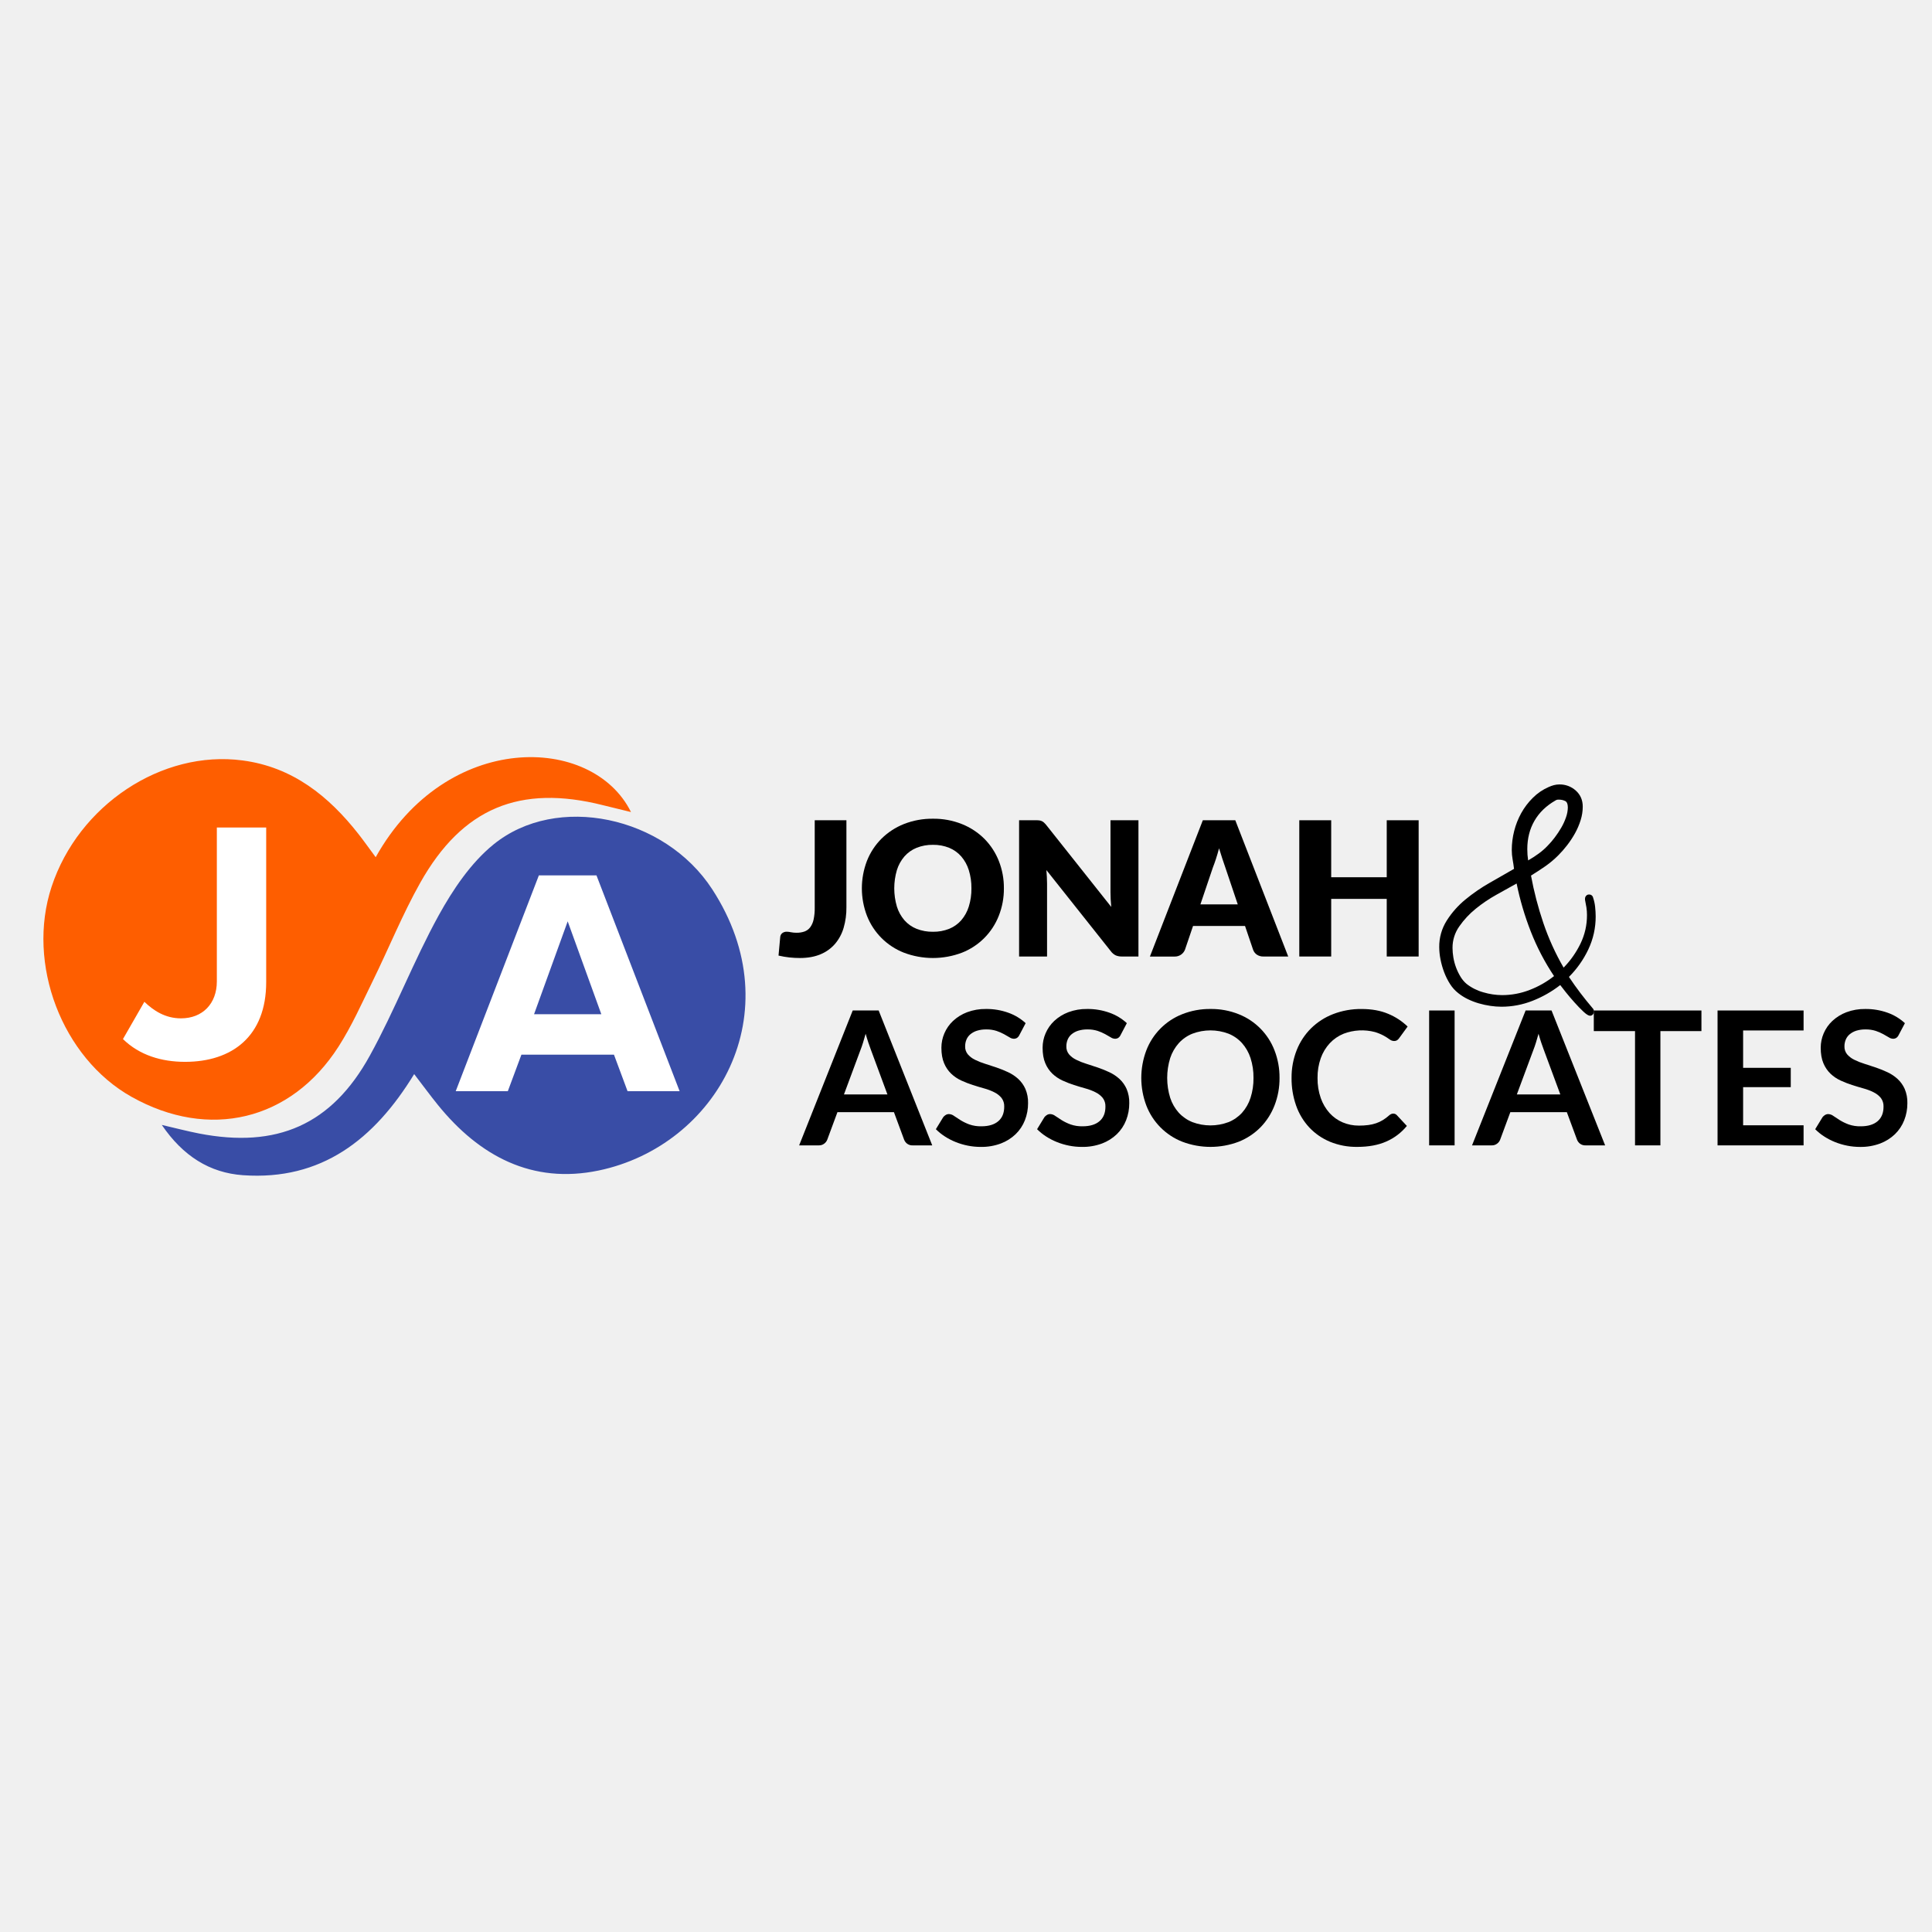
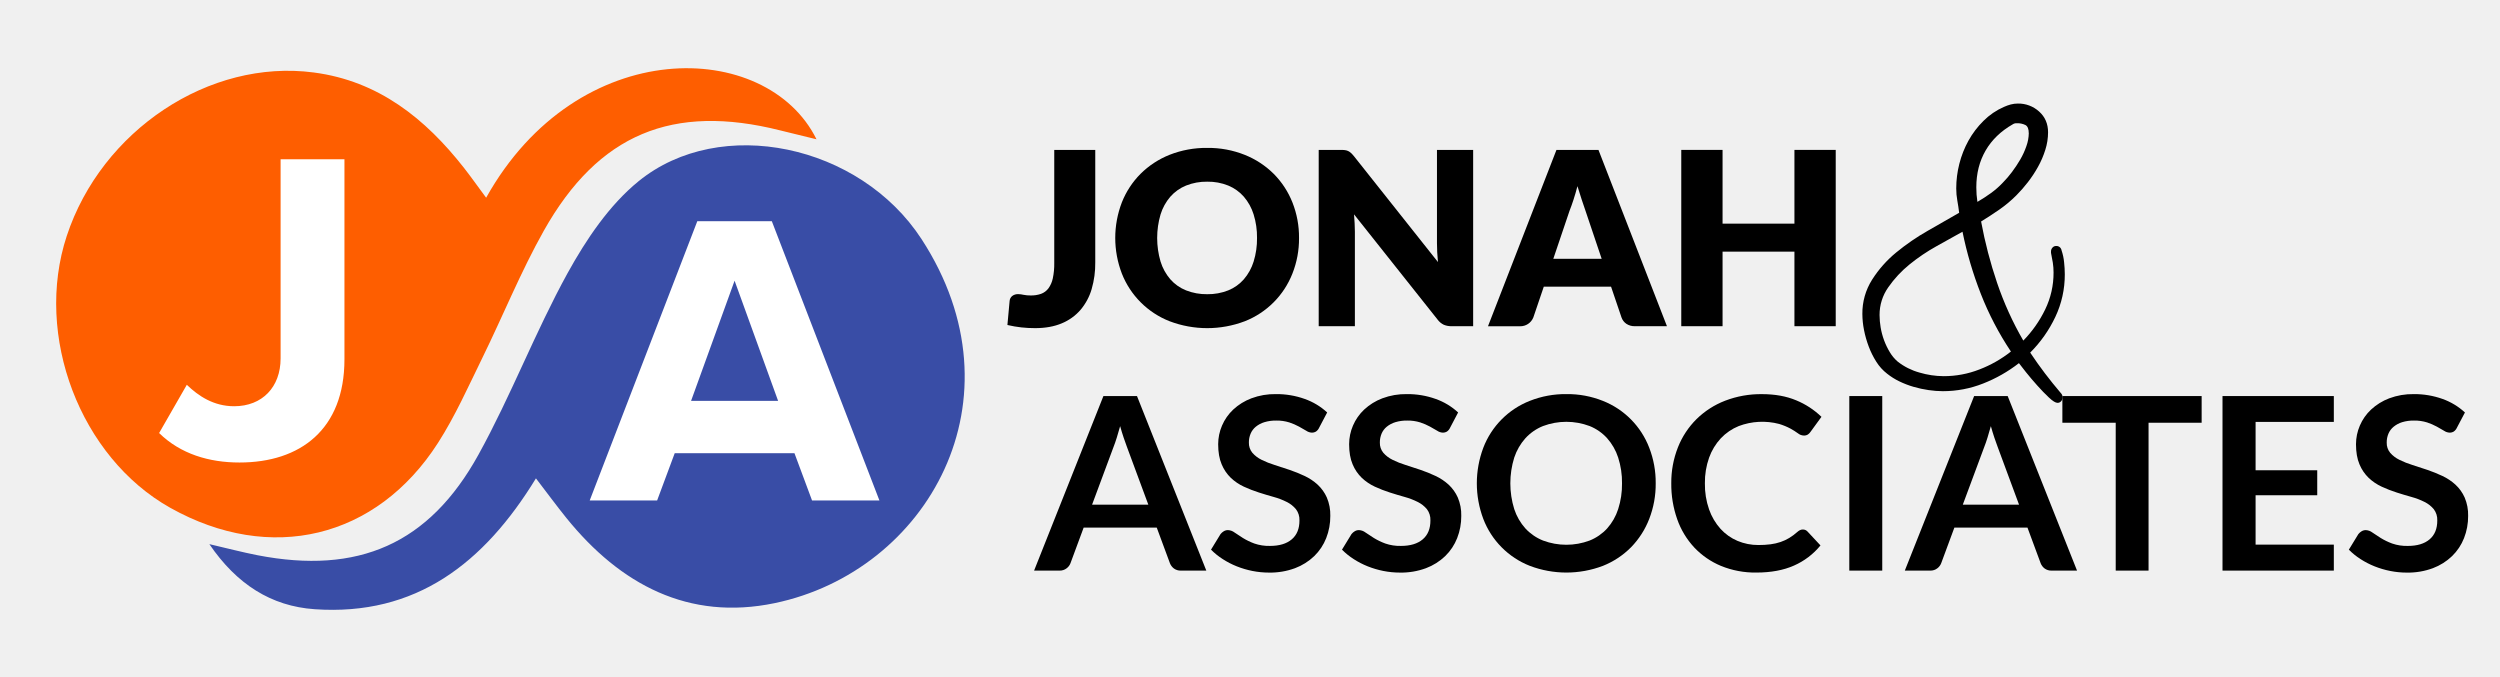
- <svg xmlns="http://www.w3.org/2000/svg" width="256" height="256" id="ja_logo" data-name="Layer 1" viewBox="0 0 2068 560">
+ <svg xmlns="http://www.w3.org/2000/svg" id="ja_logo" data-name="Layer 1" viewBox="0 0 2068 560">
  <path class="cls-1" d="M997.86 472h-21a9.23 9.23.0 01-5.81-1.75 10 10 0 01-3.28-4.34l-10.9-29.46H896.39l-10.9 29.46a9.46 9.46.0 01-3.18 4.19 9 9 0 01-5.81 1.9H855.4l57.35-144.4h27.76zm-94.5-54.52H949.9l-17.77-48c-.8-2.13-1.7-4.64-2.67-7.54s-1.94-6-2.88-9.43q-1.41 5.08-2.78 9.49c-.9 2.93-1.8 5.49-2.67 7.68z" />
  <path class="cls-1" d="M1091.15 353.89a7.49 7.49.0 01-2.58 3.09 6.48 6.48.0 01-3.48.9 8.82 8.82.0 01-4.54-1.55c-1.69-1-3.67-2.18-6-3.44a49.37 49.37.0 00-8-3.45 34.11 34.11.0 00-10.85-1.55 32.15 32.15.0 00-9.84 1.35 20.87 20.87.0 00-7.07 3.75 14.87 14.87.0 00-4.29 5.74 18.55 18.55.0 00-1.42 7.34 12.69 12.69.0 002.88 8.49 24.12 24.12.0 007.62 5.79 70.77 70.77.0 0010.81 4.29q6.06 1.91 12.36 4.05a118.83 118.83.0 0112.37 5 43 43 0 0110.81 7.19 32.66 32.66.0 017.62 10.64 36.5 36.5.0 012.88 15.27 49.2 49.2.0 01-3.39 18.33 42.23 42.23.0 01-9.89 14.88 46.6 46.6.0 01-15.9 10 59.14 59.14.0 01-21.51 3.65 70 70 0 01-13.73-1.35 73.3 73.3.0 01-13-3.84 67.67 67.67.0 01-11.61-6 56.83 56.83.0 01-9.65-7.78l7.88-12.89a9.9 9.9.0 012.68-2.34 6.59 6.59.0 013.48-.95 9.66 9.66.0 015.45 2c2 1.36 4.26 2.88 6.92 4.54a53 53 0 009.39 4.54 36.51 36.51.0 0013 2q11.61.0 18-5.44t6.36-15.63a14.4 14.4.0 00-2.88-9.29 23.19 23.19.0 00-7.62-6 57.08 57.08.0 00-10.8-4.14q-6.06-1.69-12.32-3.7a107.74 107.74.0 01-12.32-4.79 40.26 40.26.0 01-10.8-7.29 33.22 33.22.0 01-7.62-11.24q-2.88-6.73-2.88-16.62a39 39 0 013.18-15.38 39.41 39.41.0 019.29-13.28 46 46 0 0115-9.29 55.17 55.17.0 0120.3-3.49 68.83 68.83.0 0123.82 4 53.94 53.94.0 0118.58 11.18z" />
  <path class="cls-1" d="M1199.48 353.89a7.42 7.42.0 01-2.58 3.09 6.48 6.48.0 01-3.48.9 8.82 8.82.0 01-4.54-1.55q-2.52-1.54-6-3.44a49 49 0 00-8-3.45 34.11 34.11.0 00-10.85-1.55 32.15 32.15.0 00-9.84 1.35 20.87 20.87.0 00-7.07 3.75 14.87 14.87.0 00-4.29 5.74 18.72 18.72.0 00-1.41 7.34 12.69 12.69.0 002.87 8.49 24.05 24.05.0 007.63 5.79 70.22 70.22.0 0010.8 4.29q6.06 1.91 12.37 4.05a118.67 118.67.0 0112.36 5 43 43 0 0110.81 7.19 32.66 32.66.0 017.62 10.64 36.5 36.5.0 012.88 15.27 49.2 49.2.0 01-3.39 18.33 42.23 42.23.0 01-9.89 14.88 46.6 46.6.0 01-15.9 10 59.14 59.14.0 01-21.51 3.65 70 70 0 01-13.73-1.35 73.3 73.3.0 01-13-3.84 67.67 67.67.0 01-11.61-6 56.75 56.75.0 01-9.64-7.78l7.87-12.89a9.9 9.9.0 012.68-2.34 6.59 6.59.0 013.48-.95 9.66 9.66.0 015.45 2c2 1.36 4.26 2.88 6.92 4.54a53.37 53.37.0 009.39 4.54 36.51 36.51.0 0013 2q11.61.0 18-5.44t6.36-15.63a14.4 14.4.0 00-2.87-9.29 23.23 23.23.0 00-7.63-6 57.08 57.08.0 00-10.8-4.14q-6.06-1.69-12.32-3.7a106.88 106.88.0 01-12.31-4.79 40.31 40.31.0 01-10.81-7.29 33.22 33.22.0 01-7.62-11.24q-2.88-6.73-2.88-16.62a39 39 0 013.18-15.38 39.41 39.41.0 019.29-13.28 45.89 45.89.0 0115-9.29 55.07 55.07.0 0120.29-3.49 68.79 68.79.0 0123.82 4 53.85 53.85.0 0118.58 11.18z" />
  <path class="cls-1" d="M1369.6 399.82a79.39 79.39.0 01-5.35 29.41 69.65 69.65.0 01-15 23.42 68.34 68.34.0 01-23.33 15.43 85.14 85.14.0 01-60.42.0 67.68 67.68.0 01-38.52-38.85 83.51 83.51.0 010-58.82 67.7 67.7.0 0138.52-38.84A79.73 79.73.0 011295.7 326a78.75 78.75.0 0130.18 5.59 67.75 67.75.0 0138.37 38.79A79.47 79.47.0 011369.6 399.82zm-27.87.0a66.57 66.57.0 00-3.18-21.32 45 45 0 00-9.13-16 39.35 39.35.0 00-14.49-10.08 54.74 54.74.0 00-38.52.0 39.8 39.8.0 00-14.59 10.08 45.4 45.4.0 00-9.24 16 72 72 0 000 42.64 44.82 44.82.0 009.24 16 40.07 40.07.0 0014.59 10 54.89 54.89.0 0038.52.0 39.61 39.61.0 0014.49-10 44.48 44.48.0 009.13-16A66.53 66.53.0 001341.73 399.82z" />
  <path class="cls-1" d="M1491.36 438a5.14 5.14.0 013.84 1.7l10.7 11.48A58.71 58.71.0 011484 467.83q-13 5.79-31.15 5.79a74.37 74.37.0 01-29.23-5.49 64.6 64.6.0 01-22.16-15.28 66.76 66.76.0 01-14.08-23.37 86.7 86.7.0 01-4.9-29.66A79.2 79.2.0 011388 370a68.21 68.21.0 0115.35-23.31A69.51 69.51.0 011427 331.47a82.11 82.11.0 0130.44-5.44q16.24.0 28.42 5.14a66.51 66.51.0 0120.85 13.63l-9.09 12.48a8.25 8.25.0 01-2.07 2.1 5.9 5.9.0 01-3.48.9 8 8 0 01-4.75-1.8 58.33 58.33.0 00-6.16-3.9 51 51 0 00-9.44-3.89 55 55 0 00-33.42 1.75 42.12 42.12.0 00-14.84 10.13 46.57 46.57.0 00-9.69 16 61 61 0 00-3.48 21.22 62.63 62.63.0 003.48 21.67 47.5 47.5.0 009.44 16 40.34 40.34.0 0014 9.94 44 44 0 0017.37 3.44 76.5 76.5.0 0010.05-.6 42.67 42.67.0 008.27-1.9 36.6 36.6.0 007.17-3.34 44.6 44.6.0 006.72-5 9.29 9.29.0 012.12-1.45A5.31 5.31.0 011491.36 438z" />
  <path class="cls-1" d="M1557 472h-27.26V327.62H1557z" />
  <path class="cls-1" d="M1718.12 472h-21a9.23 9.23.0 01-5.81-1.75 9.92 9.92.0 01-3.28-4.34l-10.9-29.46h-60.48l-10.9 29.46a9.46 9.46.0 01-3.18 4.19 9 9 0 01-5.81 1.9h-21.1L1633 327.62h27.76zm-94.5-54.52h46.54l-17.77-48q-1.22-3.19-2.68-7.54t-2.87-9.43q-1.42 5.08-2.78 9.49t-2.67 7.68z" />
  <path class="cls-1" d="M1821.2 327.62v22.07h-43.92V472h-27.16V349.69H1706V327.62z" />
  <path class="cls-1" d="M1930.54 327.62V349h-64.72v40h51v20.67h-51v40.84h64.72V472h-92.08V327.62z" />
  <path class="cls-1" d="M2032.31 353.89a7.42 7.42.0 01-2.58 3.09 6.48 6.48.0 01-3.48.9 8.82 8.82.0 01-4.54-1.55c-1.69-1-3.67-2.18-6-3.44a49 49 0 00-8-3.45 34.11 34.11.0 00-10.85-1.55 32.15 32.15.0 00-9.84 1.35A20.87 20.87.0 001980 353a14.87 14.87.0 00-4.29 5.74 18.55 18.55.0 00-1.42 7.34 12.69 12.69.0 002.88 8.49 24.12 24.12.0 007.62 5.79 70.77 70.77.0 0010.81 4.29q6.06 1.91 12.37 4.05a119.56 119.56.0 0112.36 5 43 43 0 0110.81 7.19 32.66 32.66.0 017.62 10.64 36.5 36.5.0 012.88 15.27 49.2 49.2.0 01-3.39 18.33 42.23 42.23.0 01-9.89 14.88 46.6 46.6.0 01-15.9 10 59.14 59.14.0 01-21.51 3.65 70 70 0 01-13.73-1.35 73.3 73.3.0 01-13-3.84 67.67 67.67.0 01-11.61-6 56.36 56.36.0 01-9.64-7.78l7.87-12.89a9.9 9.9.0 012.68-2.34 6.59 6.59.0 013.48-.95 9.66 9.66.0 015.45 2c2 1.36 4.26 2.88 6.92 4.54a53.37 53.37.0 009.39 4.54 36.51 36.51.0 0013 2q11.61.0 18-5.44t6.36-15.63a14.45 14.45.0 00-2.87-9.29 23.23 23.23.0 00-7.63-6 57.08 57.08.0 00-10.8-4.14q-6.06-1.69-12.32-3.7a106.88 106.88.0 01-12.31-4.79 40.15 40.15.0 01-10.81-7.29 33.22 33.22.0 01-7.62-11.24q-2.88-6.73-2.88-16.62a39 39 0 013.18-15.38 39.41 39.41.0 019.29-13.28 46 46 0 0115-9.29 55.17 55.17.0 0120.3-3.49 68.83 68.83.0 0123.82 4A53.85 53.85.0 012039 341.2z" />
  <path class="cls-2" d="M1708 226.92a81.54 81.54.0 01-7.83 35.24 105.05 105.05.0 01-20.79 29.52q6 9 12.2 17.16t13.1 16.27a4.93 4.93.0 011.51 3.61 4.63 4.63.0 01-1.21 3.16 3.83 3.83.0 01-3 1.36q-2.41.0-7.08-4.37t-9.63-9.94q-5-5.56-9.34-11t-5.87-7.53a118.89 118.89.0 01-29.67 16.87 90.41 90.41.0 01-33.28 6.32 83.62 83.62.0 01-11.74-.9 91 91 0 01-12.5-2.71 75.21 75.21.0 01-11.75-4.52 54.2 54.2.0 01-10.09-6.33 37.88 37.88.0 01-8.88-9.78 67.62 67.62.0 01-6.32-12.65 84.21 84.21.0 01-3.92-13.71 69.24 69.24.0 01-1.36-13.25 51.88 51.88.0 018-28.31 94.63 94.63.0 0120-22.59 185 185 0 0126.06-17.92q14-8 26-14.9-.62-5.13-1.51-10.09a56.59 56.59.0 01-.9-10.09 82.21 82.21.0 012.56-20.33 80 80 0 017.53-19.12A72.34 72.34.0 011640.72 1e2a55 55 0 0117-11.59 36.82 36.82.0 015.57-2 23 23 0 015.87-.75 25.5 25.5.0 0117.62 6.62q7.38 6.63 7.38 17.17a48 48 0 01-2.26 14.45 74.26 74.26.0 01-6 14 101 101 0 01-8.43 12.8 115.09 115.09.0 01-9.49 10.84 103.2 103.2.0 01-14 11.75q-7.39 5.12-15.21 9.93A364.25 364.25.0 001652 234a264.47 264.47.0 0021.68 47.74A97.73 97.73.0 001691.77 256a69.23 69.23.0 006.93-30.57 53.62 53.62.0 00-.6-8.13q-.61-3.91-1.51-8.13V208a4.58 4.58.0 011.21-3.16 3.83 3.83.0 013-1.36 4.28 4.28.0 014.52 3.62 43 43 0 012.1 9.78A95.34 95.34.0 011708 226.92zm-44.58 63.85a249.15 249.15.0 01-24.84-47.58 312.28 312.28.0 01-15.21-51.5q-9.65 5.42-21.54 12a154.84 154.84.0 00-22.28 15.06A91.7 91.7.0 001562 237.62a39.41 39.41.0 00-7.23 23 62.52 62.52.0 00.9 10.23 59 59 0 002.86 10.7 57.42 57.42.0 004.82 9.94 31 31 0 006.48 7.68 51 51 0 0017.92 9 71.77 71.77.0 0020 3 80.91 80.91.0 0029.66-5.57 99.46 99.46.0 0026.05-14.83zm14.76-180.7q0-5.11-2.71-6.63a15 15 0 00-7.23-1.5 5.4 5.4.0 00-3.31.9q-14.76 8.44-22.44 21.69t-7.68 30.41a77.47 77.47.0 00.9 12.05 130.08 130.08.0 0011.15-7.23 68.45 68.45.0 009.94-8.73 83.41 83.41.0 007.37-8.58 105.41 105.41.0 006.93-10.39 62.06 62.06.0 005.12-11.15 33.33 33.33.0 002-10.84z" />
  <path class="cls-3" d="M906 217a75.81 75.81.0 01-3 22.2 46.79 46.79.0 01-9.24 17.17 41.48 41.48.0 01-15.52 11.12q-9.35 3.94-22 3.95a105.39 105.39.0 01-11.3-.6 98.18 98.18.0 01-11.61-2l1.81-19.73a5.94 5.94.0 012.06-4.2 7.65 7.65.0 015.17-1.6 20.08 20.08.0 014.22.55 29.11 29.11.0 006 .55 24.87 24.87.0 008.59-1.35 13.36 13.36.0 006.07-4.51 21.58 21.58.0 003.62-8.26 56.12 56.12.0 001.21-12.62V124H906z" />
  <path class="cls-3" d="M1074.56 196.85a78.18 78.18.0 01-5.47 29.44 69.73 69.73.0 01-39.37 39.44 87.63 87.63.0 01-62.23.0A69.79 69.79.0 01928 226.29a82 82 0 010-58.88 69.94 69.94.0 0115.47-23.63 71.69 71.69.0 0124-15.72 82.21 82.21.0 0131.14-5.71 81.06 81.06.0 0131.09 5.76 71.82 71.82.0 0124 15.77 70.41 70.41.0 0115.42 23.63A77.92 77.92.0 011074.56 196.85zm-34.75.0a63.1 63.1.0 00-2.81-19.48 41.17 41.17.0 00-8.09-14.66 34.88 34.88.0 00-12.9-9.22 44.69 44.69.0 00-17.38-3.2 45.36 45.36.0 00-17.53 3.2 34.74 34.74.0 00-13 9.22 41 41 0 00-8.09 14.66 69.24 69.24.0 000 39 41 41 0 008.09 14.67 34.16 34.16.0 0013 9.16 45.93 45.93.0 0017.53 3.16 45.26 45.26.0 0017.38-3.16 34.29 34.29.0 0012.9-9.16 41.14 41.14.0 008.09-14.67A63.37 63.37.0 001039.81 196.85z" />
  <path class="cls-3" d="M1112.43 124.16a9.3 9.3.0 012.71.75 9.17 9.17.0 012.31 1.55 27 27 0 012.51 2.7l69.51 87.61q-.4-4.2-.61-8.16t-.2-7.46V124h29.93V269.84h-17.67a16.34 16.34.0 01-6.63-1.2 14.19 14.19.0 01-5.23-4.41l-69-86.91q.3 3.81.5 7.46c.14 2.44.2 4.73.2 6.86v78.2h-29.93V124h17.88A27.92 27.92.0 011112.43 124.16z" />
  <path class="cls-3" d="M1378.9 269.84h-26.32a12.17 12.17.0 01-7.28-2 10.62 10.62.0 01-4-5.26l-8.63-25.43h-55.65l-8.64 25.43a11.6 11.6.0 01-11 7.31h-26.52L1287.5 124h34.75zm-94-55.77h40l-13.46-39.95q-1.31-3.81-3.06-9T1304.87 154q-1.61 6.12-3.31 11.32t-3.22 9z" />
  <path class="cls-3" d="M1518.51 269.84h-34.15V208.16H1424.9v61.68h-34.15V124h34.15v61h59.46V124h34.15z" />
-   <path fill="#fe5e00" d="M402.13 163.56c-7-9.43-12.42-17.16-18.25-24.6-32.13-41-70.88-72-124.33-79C173.18 48.52 84 107.88 55.22 195.17 28 277.66 66.38 378.33 140.88 420.08c82.82 46.42 170.5 25.68 221.45-53.75 14.18-22.11 25-46.47 36.6-70.15 17.18-35 31.83-71.4 50.91-105.31 45.12-80.18 106.7-105.39 195.57-83 9.48 2.39 19 4.65 30 7.35C634.3 32 478 27.8 402.13 163.56z" />
-   <path fill="#394da6" d="M762.27 197.74c-51-78.32-166.37-102.85-234-47.86-24.28 19.73-43.38 48.19-58.74 76-26.86 48.77-46.77 101.36-73.7 150.13-40.94 74.24-99.68 99.39-182.83 83.27-12.3-2.4-24.49-5.6-39.82-9.17 22.64 33.23 51.17 51.31 87 53.83C344 509.8 400.42 465.87 443.33 395.7c9.54 12.41 17.15 22.85 25.26 32.86 44.51 55 101.14 85.17 172.19 70.36 126.4-26.36 207.71-168.81 121.49-301.18z" />
-   <path fill="#fff" d="M671.73 414 657.18 374.9H558.12L543.57 414H487.8l89-231h61.66l89 231zM607.65 232.19l-36 99.41h72z" />
-   <path fill="#fff" d="M131.62 358.21l22.91-39.9c9.6 9.24 22.16 17.73 39.16 17.73 23.27.0 38.42-15.88 38.42-39.52V131.75h52.82V297.26c0 58-36.57 85.33-86.81 85.33C173 382.59 149.36 375.57 131.62 358.21z" />
+   <path class="cls-4" fill="#fe5e00" d="M402.13 163.56c-7-9.43-12.42-17.16-18.25-24.6-32.13-41-70.88-72-124.33-79C173.18 48.52 84 107.88 55.22 195.17 28 277.66 66.38 378.33 140.88 420.08c82.82 46.42 170.5 25.68 221.45-53.75 14.18-22.11 25-46.47 36.6-70.15 17.18-35 31.83-71.4 50.91-105.31 45.12-80.18 106.7-105.39 195.57-83 9.48 2.39 19 4.65 30 7.35C634.3 32 478 27.8 402.13 163.56z" />
+   <path class="cls-5" fill="#394da6" d="M762.27 197.74c-51-78.32-166.37-102.85-234-47.86-24.28 19.73-43.38 48.19-58.74 76-26.86 48.77-46.77 101.36-73.7 150.13-40.94 74.24-99.68 99.39-182.83 83.27-12.3-2.4-24.49-5.6-39.82-9.17 22.64 33.23 51.17 51.31 87 53.83C344 509.8 400.42 465.87 443.33 395.7c9.54 12.41 17.15 22.85 25.26 32.86 44.51 55 101.14 85.17 172.19 70.36 126.4-26.36 207.71-168.81 121.49-301.18z" />
+   <path class="cls-6" fill="#fff" d="M671.73 414 657.18 374.9H558.12L543.57 414H487.8l89-231h61.66l89 231zM607.65 232.19l-36 99.41h72z" />
+   <path class="cls-6" fill="#fff" d="M131.62 358.21l22.91-39.9c9.6 9.24 22.16 17.73 39.16 17.73 23.27.0 38.42-15.88 38.42-39.52V131.75h52.82V297.26c0 58-36.57 85.33-86.81 85.33C173 382.59 149.36 375.57 131.62 358.21z" />
</svg>
